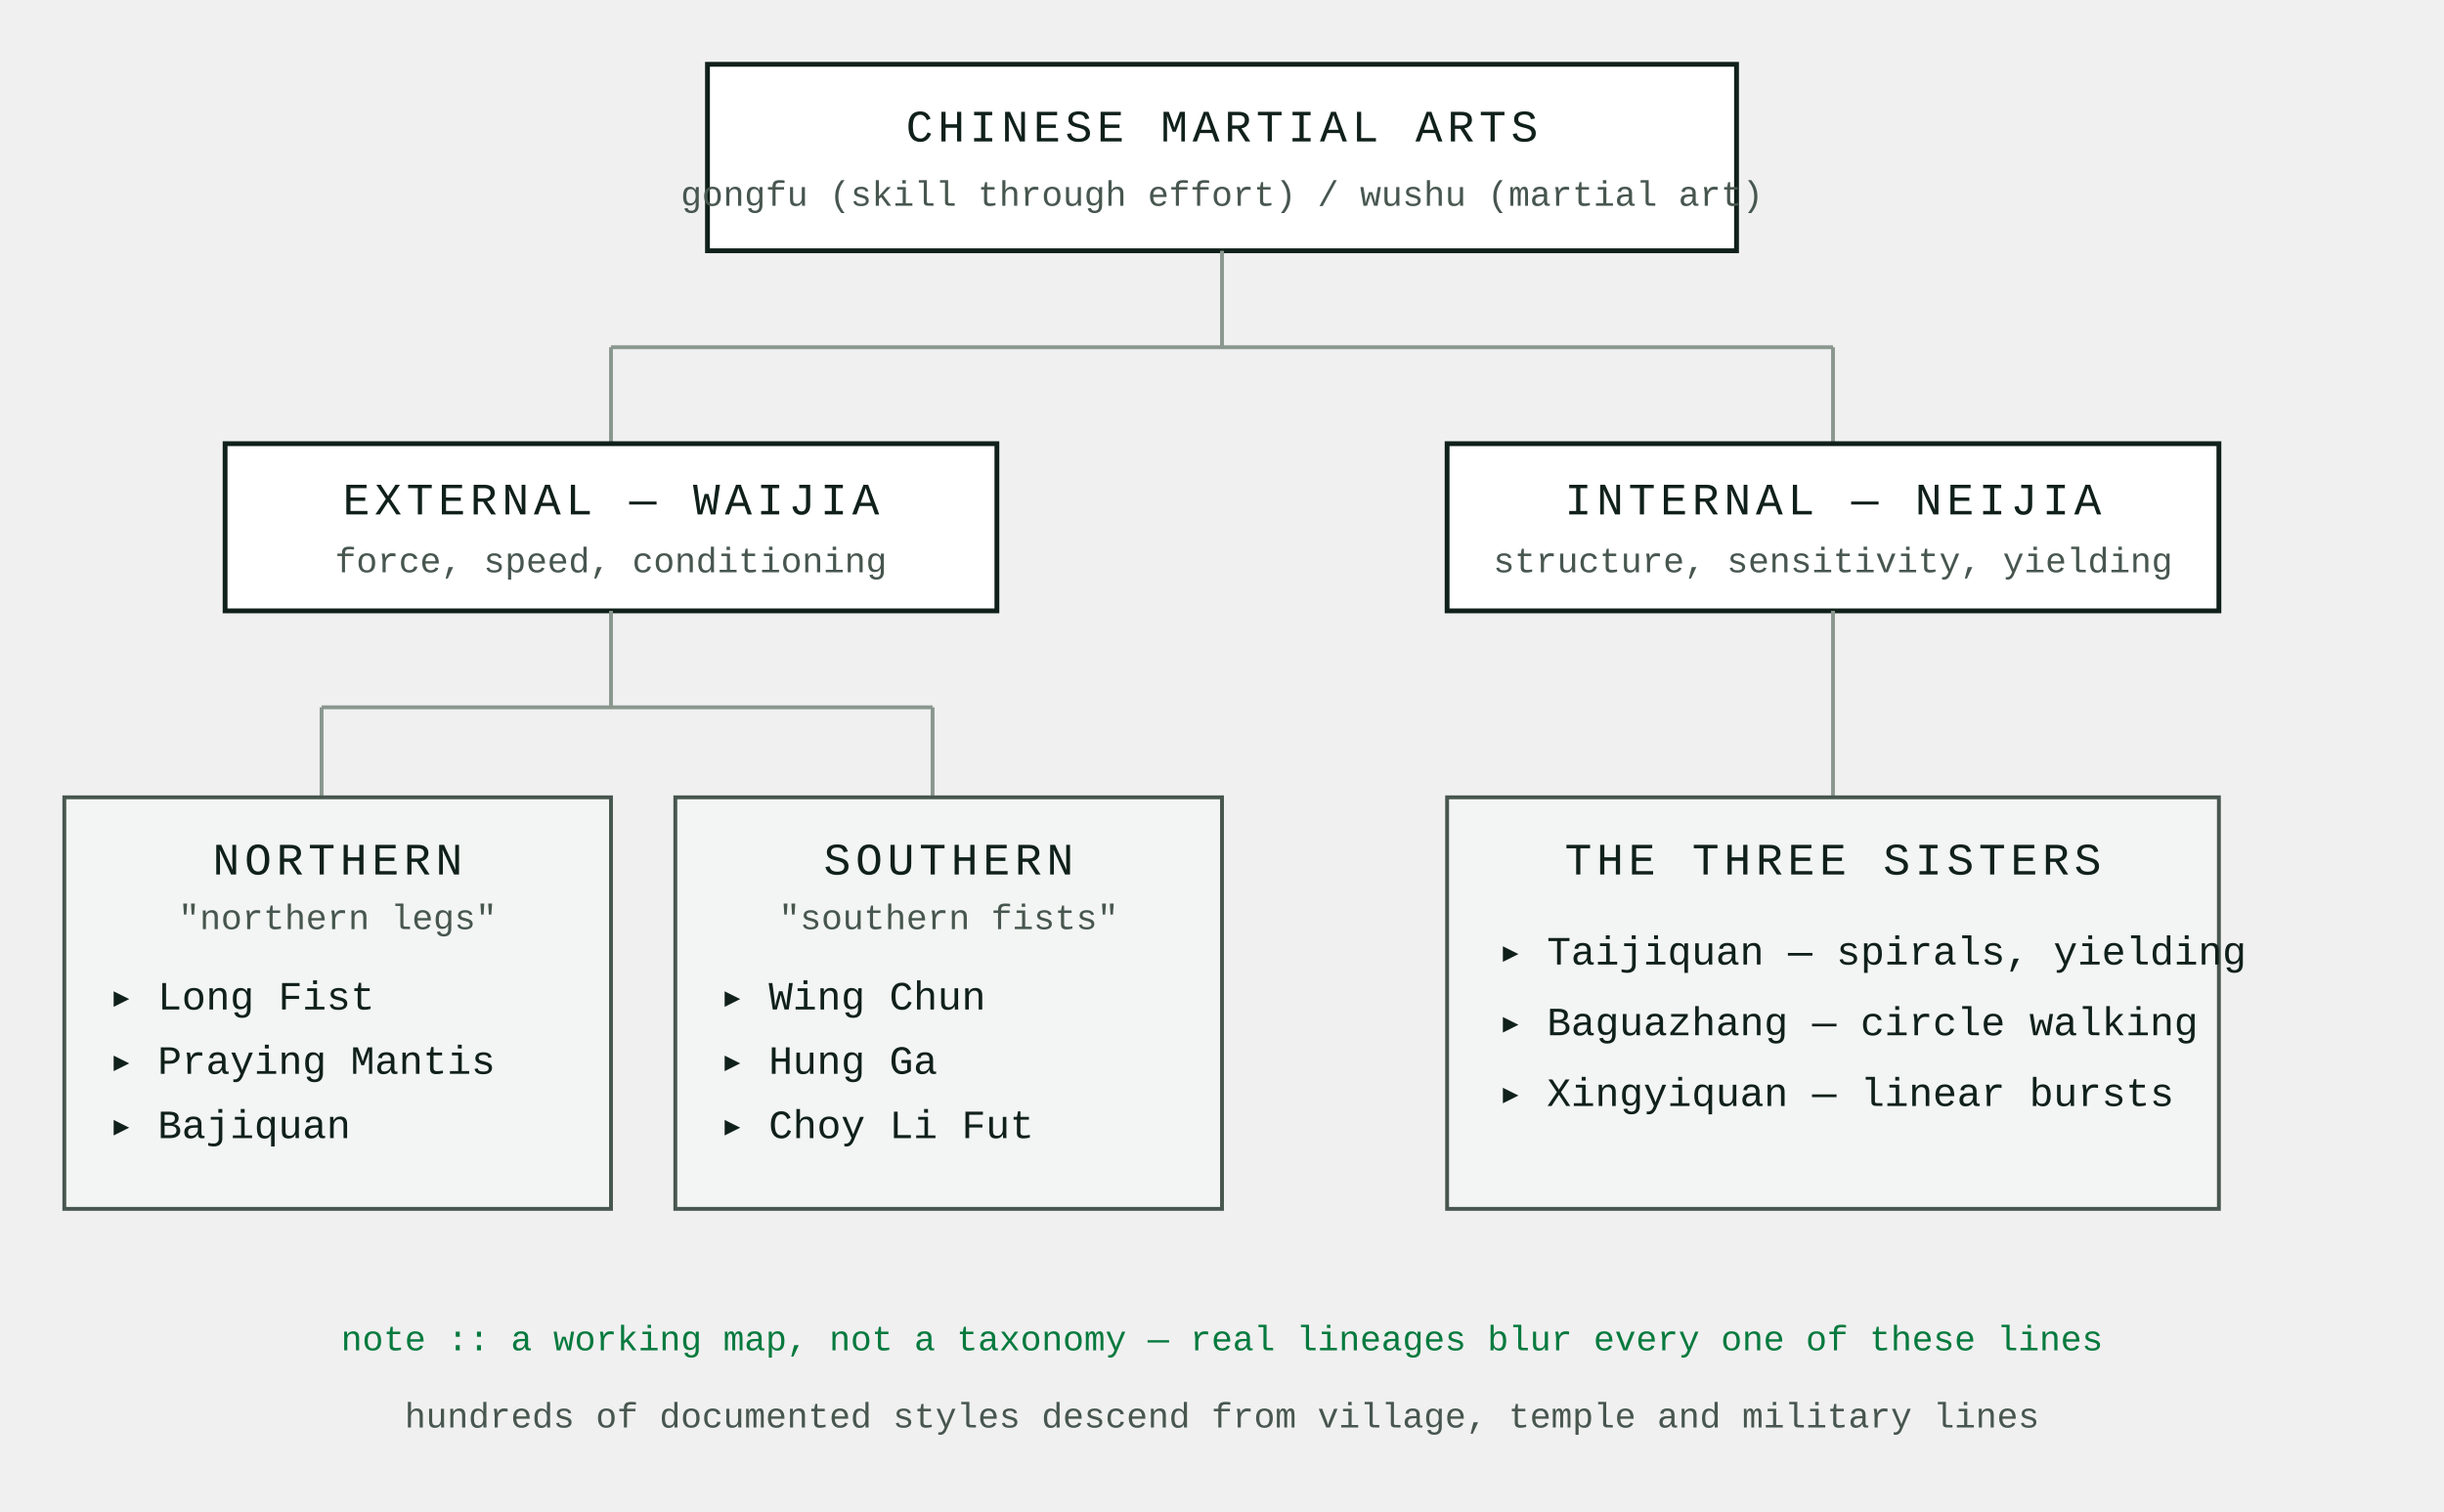
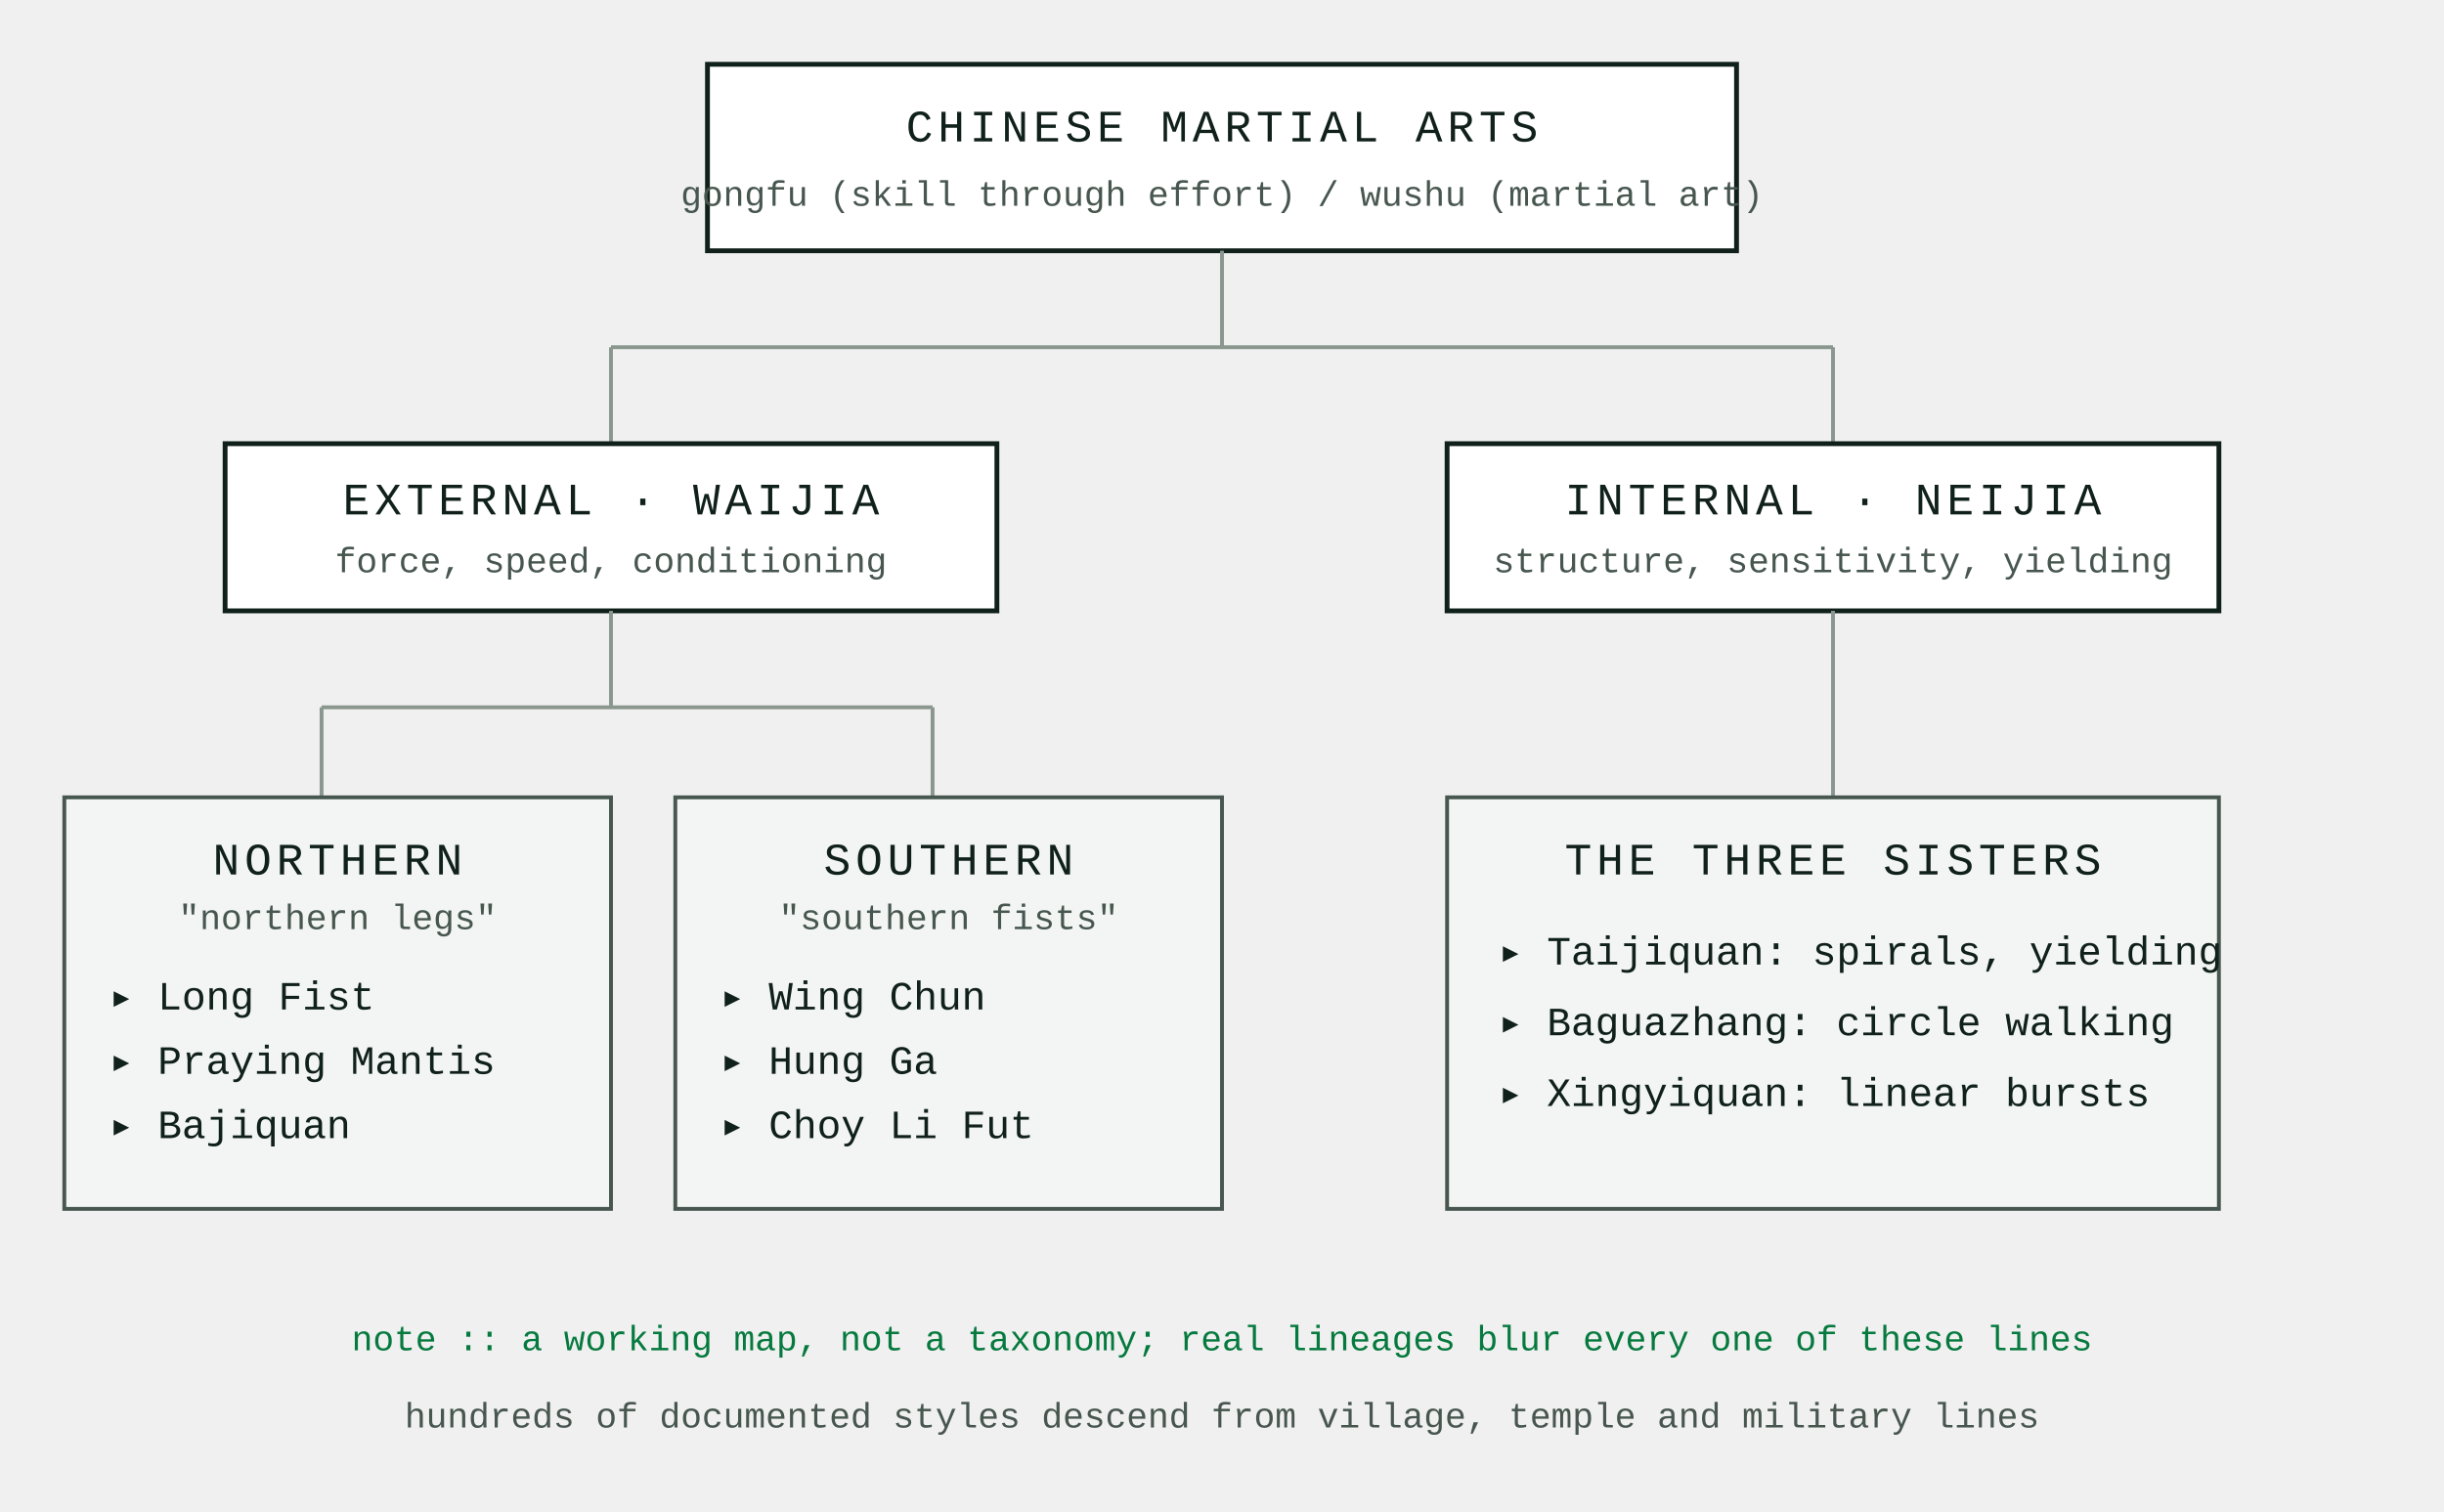
<svg xmlns="http://www.w3.org/2000/svg" viewBox="0 0 760 470" font-family="Consolas, 'Courier New', monospace">
  <style>
    .box { fill: #ffffff; stroke: #10201a; stroke-width: 1.5; }
    .group { fill: #f2f5f3; stroke: #47564f; stroke-width: 1.2; }
    .name { fill: #10201a; font-size: 14px; letter-spacing: 1.5px; }
    .sub { fill: #47564f; font-size: 11px; }
    .item { fill: #10201a; font-size: 12.5px; }
    .note { fill: #067a3e; font-size: 11px; }
    .wire { stroke: #8a978f; stroke-width: 1.2; fill: none; }
  </style>
  <rect class="box" x="220" y="20" width="320" height="58" />
  <text class="name" x="380" y="44" text-anchor="middle">CHINESE MARTIAL ARTS</text>
  <text class="sub" x="380" y="64" text-anchor="middle">gongfu (skill through effort) / wushu (martial art)</text>
  <path class="wire" d="M380 78 V108 M380 108 H190 M380 108 H570 M190 108 V138 M570 108 V138" />
  <rect class="box" x="70" y="138" width="240" height="52" />
-   <text class="name" x="190" y="160" text-anchor="middle">EXTERNAL — WAIJIA</text>
+   <text class="name" x="190" y="160" text-anchor="middle">EXTERNAL · WAIJIA</text>
  <text class="sub" x="190" y="178" text-anchor="middle">force, speed, conditioning</text>
  <rect class="box" x="450" y="138" width="240" height="52" />
-   <text class="name" x="570" y="160" text-anchor="middle">INTERNAL — NEIJIA</text>
+   <text class="name" x="570" y="160" text-anchor="middle">INTERNAL · NEIJIA</text>
  <text class="sub" x="570" y="178" text-anchor="middle">structure, sensitivity, yielding</text>
  <path class="wire" d="M190 190 V220 M190 220 H100 M190 220 H290 M100 220 V248 M290 220 V248 M570 190 V248" />
  <rect class="group" x="20" y="248" width="170" height="128" />
  <text class="name" x="105" y="272" text-anchor="middle">NORTHERN</text>
  <text class="sub" x="105" y="289" text-anchor="middle">"northern legs"</text>
  <text class="item" x="34" y="314">▸ Long Fist</text>
  <text class="item" x="34" y="334">▸ Praying Mantis</text>
  <text class="item" x="34" y="354">▸ Bajiquan</text>
  <rect class="group" x="210" y="248" width="170" height="128" />
  <text class="name" x="295" y="272" text-anchor="middle">SOUTHERN</text>
  <text class="sub" x="295" y="289" text-anchor="middle">"southern fists"</text>
  <text class="item" x="224" y="314">▸ Wing Chun</text>
  <text class="item" x="224" y="334">▸ Hung Ga</text>
  <text class="item" x="224" y="354">▸ Choy Li Fut</text>
  <rect class="group" x="450" y="248" width="240" height="128" />
  <text class="name" x="570" y="272" text-anchor="middle">THE THREE SISTERS</text>
-   <text class="item" x="466" y="300">▸ Taijiquan — spirals, yielding</text>
-   <text class="item" x="466" y="322">▸ Baguazhang — circle walking</text>
-   <text class="item" x="466" y="344">▸ Xingyiquan — linear bursts</text>
-   <text class="note" x="380" y="420" text-anchor="middle">note :: a working map, not a taxonomy — real lineages blur every one of these lines</text>
+   <text class="item" x="466" y="300">▸ Taijiquan: spirals, yielding</text>
+   <text class="item" x="466" y="322">▸ Baguazhang: circle walking</text>
+   <text class="item" x="466" y="344">▸ Xingyiquan: linear bursts</text>
+   <text class="note" x="380" y="420" text-anchor="middle">note :: a working map, not a taxonomy; real lineages blur every one of these lines</text>
  <text class="sub" x="380" y="444" text-anchor="middle">hundreds of documented styles descend from village, temple and military lines</text>
</svg>
